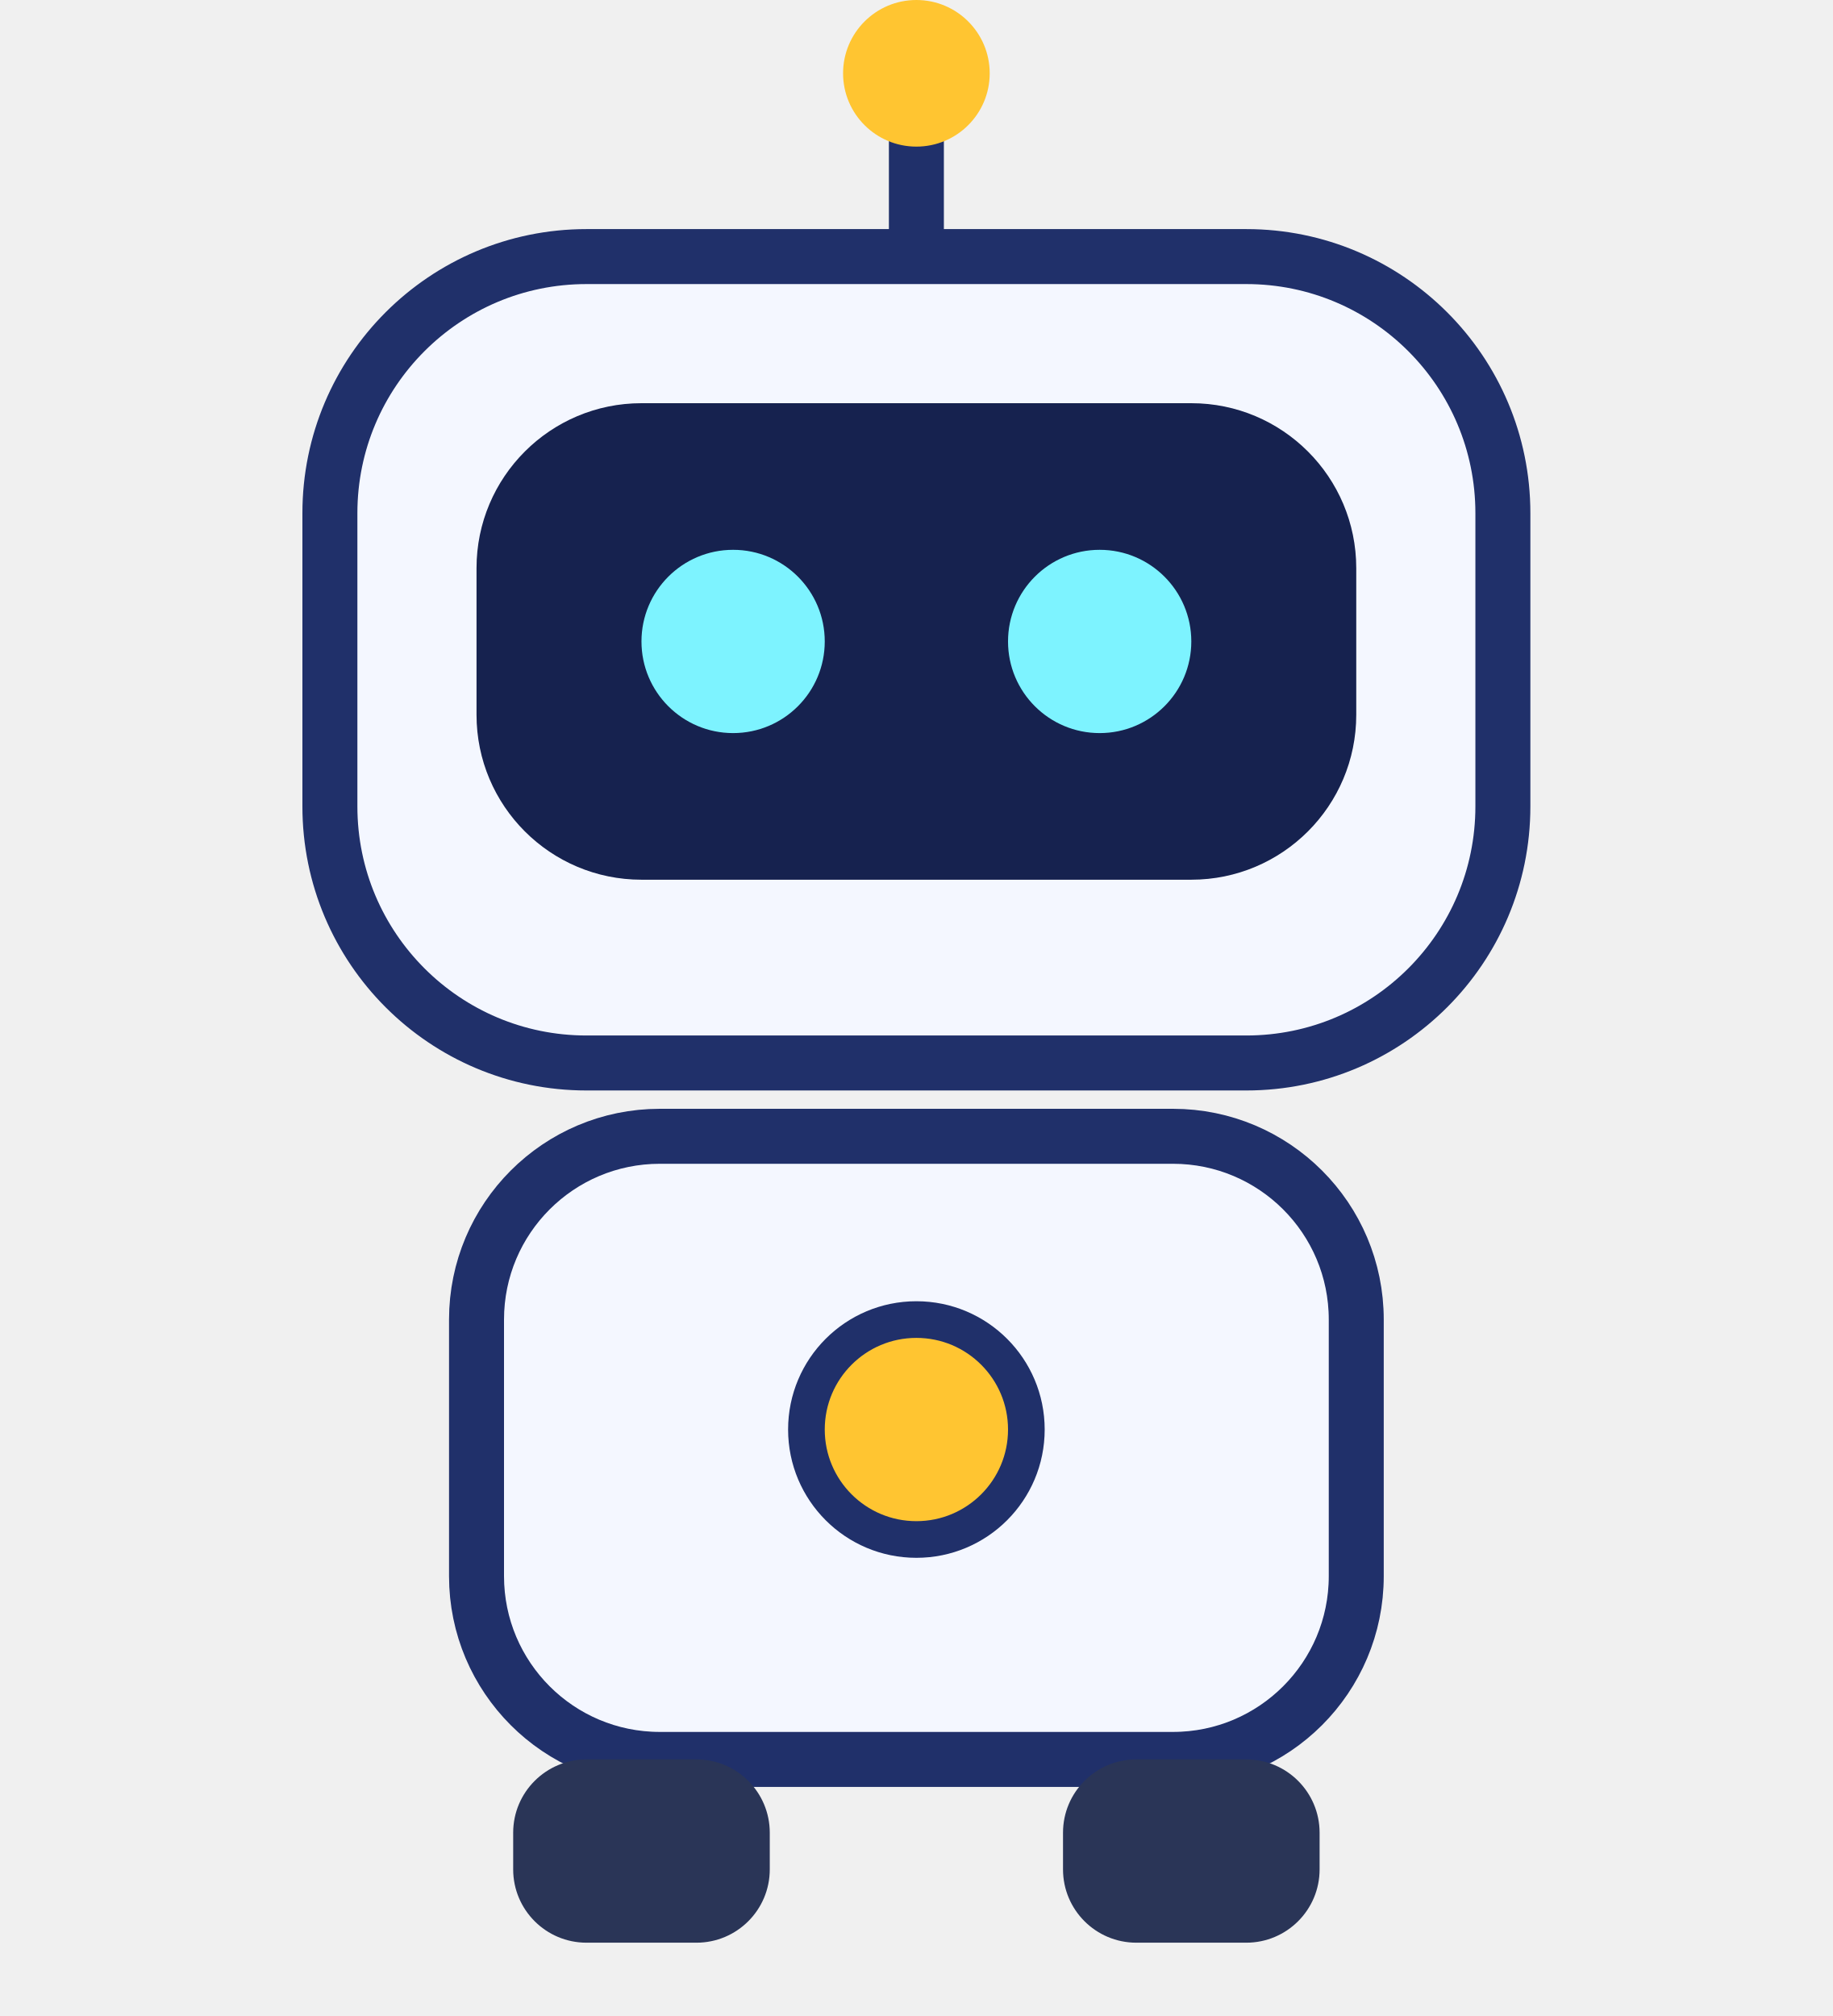
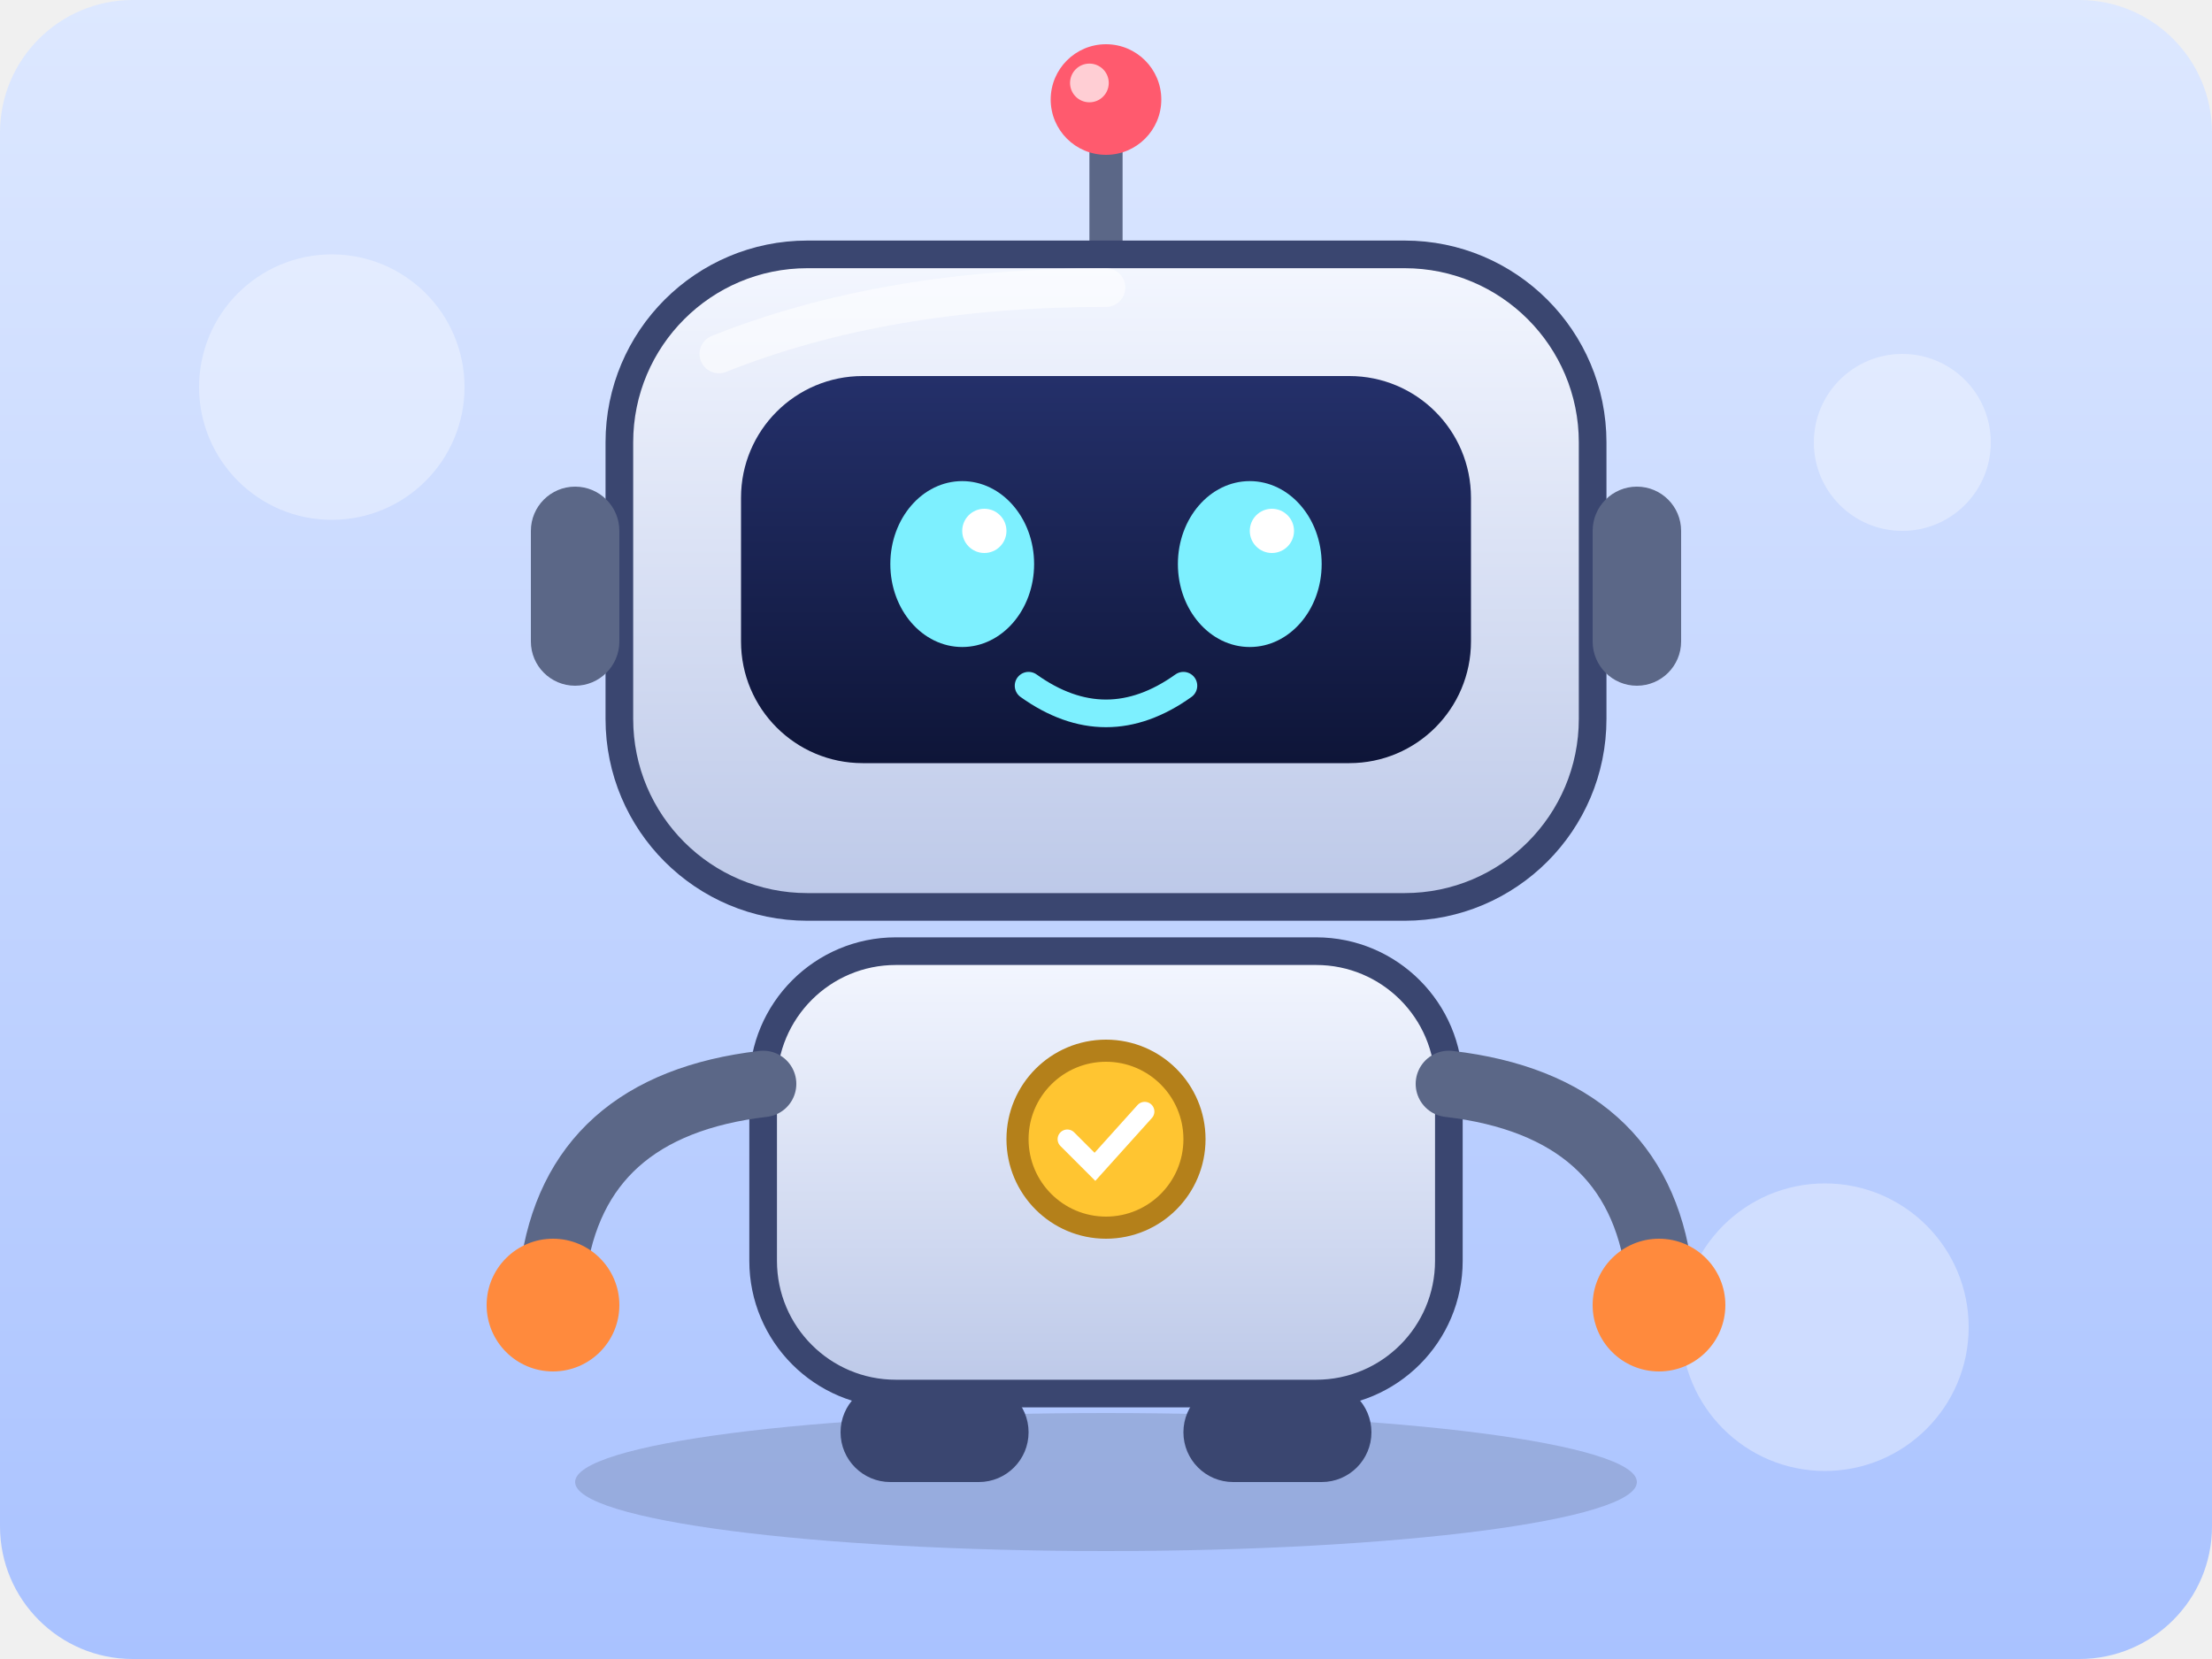
- <svg xmlns="http://www.w3.org/2000/svg" viewBox="0 0 100 110">
-   <path d="M50 14V4" stroke="#20306A" stroke-width="3" />
-   <circle cx="50" cy="4" r="4" fill="#FFC531" />
-   <rect x="18" y="14" width="64" height="44" rx="14" fill="#F4F7FF" stroke="#20306A" stroke-width="3" />
-   <rect x="26" y="22" width="48" height="26" rx="9" fill="#16224F" />
-   <circle cx="40" cy="35" r="5" fill="#7DF3FF" />
-   <circle cx="60" cy="35" r="5" fill="#7DF3FF" />
-   <rect x="26" y="62" width="48" height="34" rx="10" fill="#F4F7FF" stroke="#20306A" stroke-width="3" />
-   <circle cx="50" cy="78" r="6" fill="#FFC531" stroke="#20306A" stroke-width="2" />
-   <rect x="28" y="96" width="14" height="10" rx="4" fill="#2A3557" />
-   <rect x="58" y="96" width="14" height="10" rx="4" fill="#2A3557" />
+ <svg xmlns="http://www.w3.org/2000/svg" width="400" height="300" viewBox="0 0 400 300">
+   <defs>
+     <clipPath id="cc">
+       <rect width="400" height="300" rx="24" />
+     </clipPath>
+     <linearGradient id="bg" x1="0" y1="0" x2="0" y2="1">
+       <stop offset="0" stop-color="#DDE8FF" />
+       <stop offset="1" stop-color="#A9C2FF" />
+     </linearGradient>
+     <linearGradient id="metal" x1="0" y1="0" x2="0" y2="1">
+       <stop offset="0" stop-color="#F4F7FF" />
+       <stop offset="1" stop-color="#BCC8E8" />
+     </linearGradient>
+     <linearGradient id="screen" x1="0" y1="0" x2="0" y2="1">
+       <stop offset="0" stop-color="#24306A" />
+       <stop offset="1" stop-color="#0E1538" />
+     </linearGradient>
+   </defs>
+   <rect width="400" height="300" rx="24" fill="url(#bg)" />
+   <g clip-path="url(#cc)">
+     <circle cx="60" cy="70" r="24" fill="#fff" opacity=".35" />
+     <circle cx="344" cy="80" r="16" fill="#fff" opacity=".35" />
+     <circle cx="330" cy="240" r="26" fill="#fff" opacity=".35" />
+   </g>
+   <ellipse cx="200" cy="268" rx="96" ry="12.48" fill="#1B1D2E" opacity="0.16" />
+   <path d="M200 46 V22" stroke="#5B6787" stroke-width="6" stroke-linecap="round" />
+   <circle cx="200" cy="18" r="10" fill="#FF5A6E" />
+   <circle cx="197" cy="15" r="3.5" fill="#fff" opacity=".7" />
+   <rect x="112" y="46" width="176" height="118" rx="34" fill="url(#metal)" stroke="#3A4670" stroke-width="5" />
+   <rect x="134" y="68" width="132" height="70" rx="22" fill="url(#screen)" />
+   <ellipse cx="174" cy="102" rx="13" ry="15" fill="#7DF0FF" />
+   <ellipse cx="226" cy="102" rx="13" ry="15" fill="#7DF0FF" />
+   <circle cx="178" cy="96" r="4" fill="#fff" />
+   <circle cx="230" cy="96" r="4" fill="#fff" />
+   <path d="M186 124 q14 10 28 0" stroke="#7DF0FF" stroke-width="5" fill="none" stroke-linecap="round" />
+   <rect x="96" y="88" width="16" height="36" rx="8" fill="#5B6787" />
+   <rect x="288" y="88" width="16" height="36" rx="8" fill="#5B6787" />
+   <rect x="138" y="172" width="124" height="80" rx="24" fill="url(#metal)" stroke="#3A4670" stroke-width="5" />
+   <circle cx="200" cy="206" r="16" fill="#FFC531" stroke="#B4801A" stroke-width="4" />
+   <path d="M193 206 l5 5 l9 -10" stroke="#fff" stroke-width="3.5" fill="none" stroke-linecap="round" />
+   <path d="M138 196 Q104 200 100 230 M262 196 Q296 200 300 230" stroke="#5B6787" stroke-width="12" fill="none" stroke-linecap="round" />
+   <circle cx="100" cy="236" r="12" fill="#FF8A3D" />
+   <circle cx="300" cy="236" r="12" fill="#FF8A3D" />
+   <rect x="152" y="250" width="34" height="18" rx="9" fill="#3A4670" />
+   <rect x="214" y="250" width="34" height="18" rx="9" fill="#3A4670" />
+   <path d="M130 64 Q160 52 200 52" stroke="#fff" stroke-width="7" stroke-linecap="round" fill="none" opacity=".55" />
</svg>
